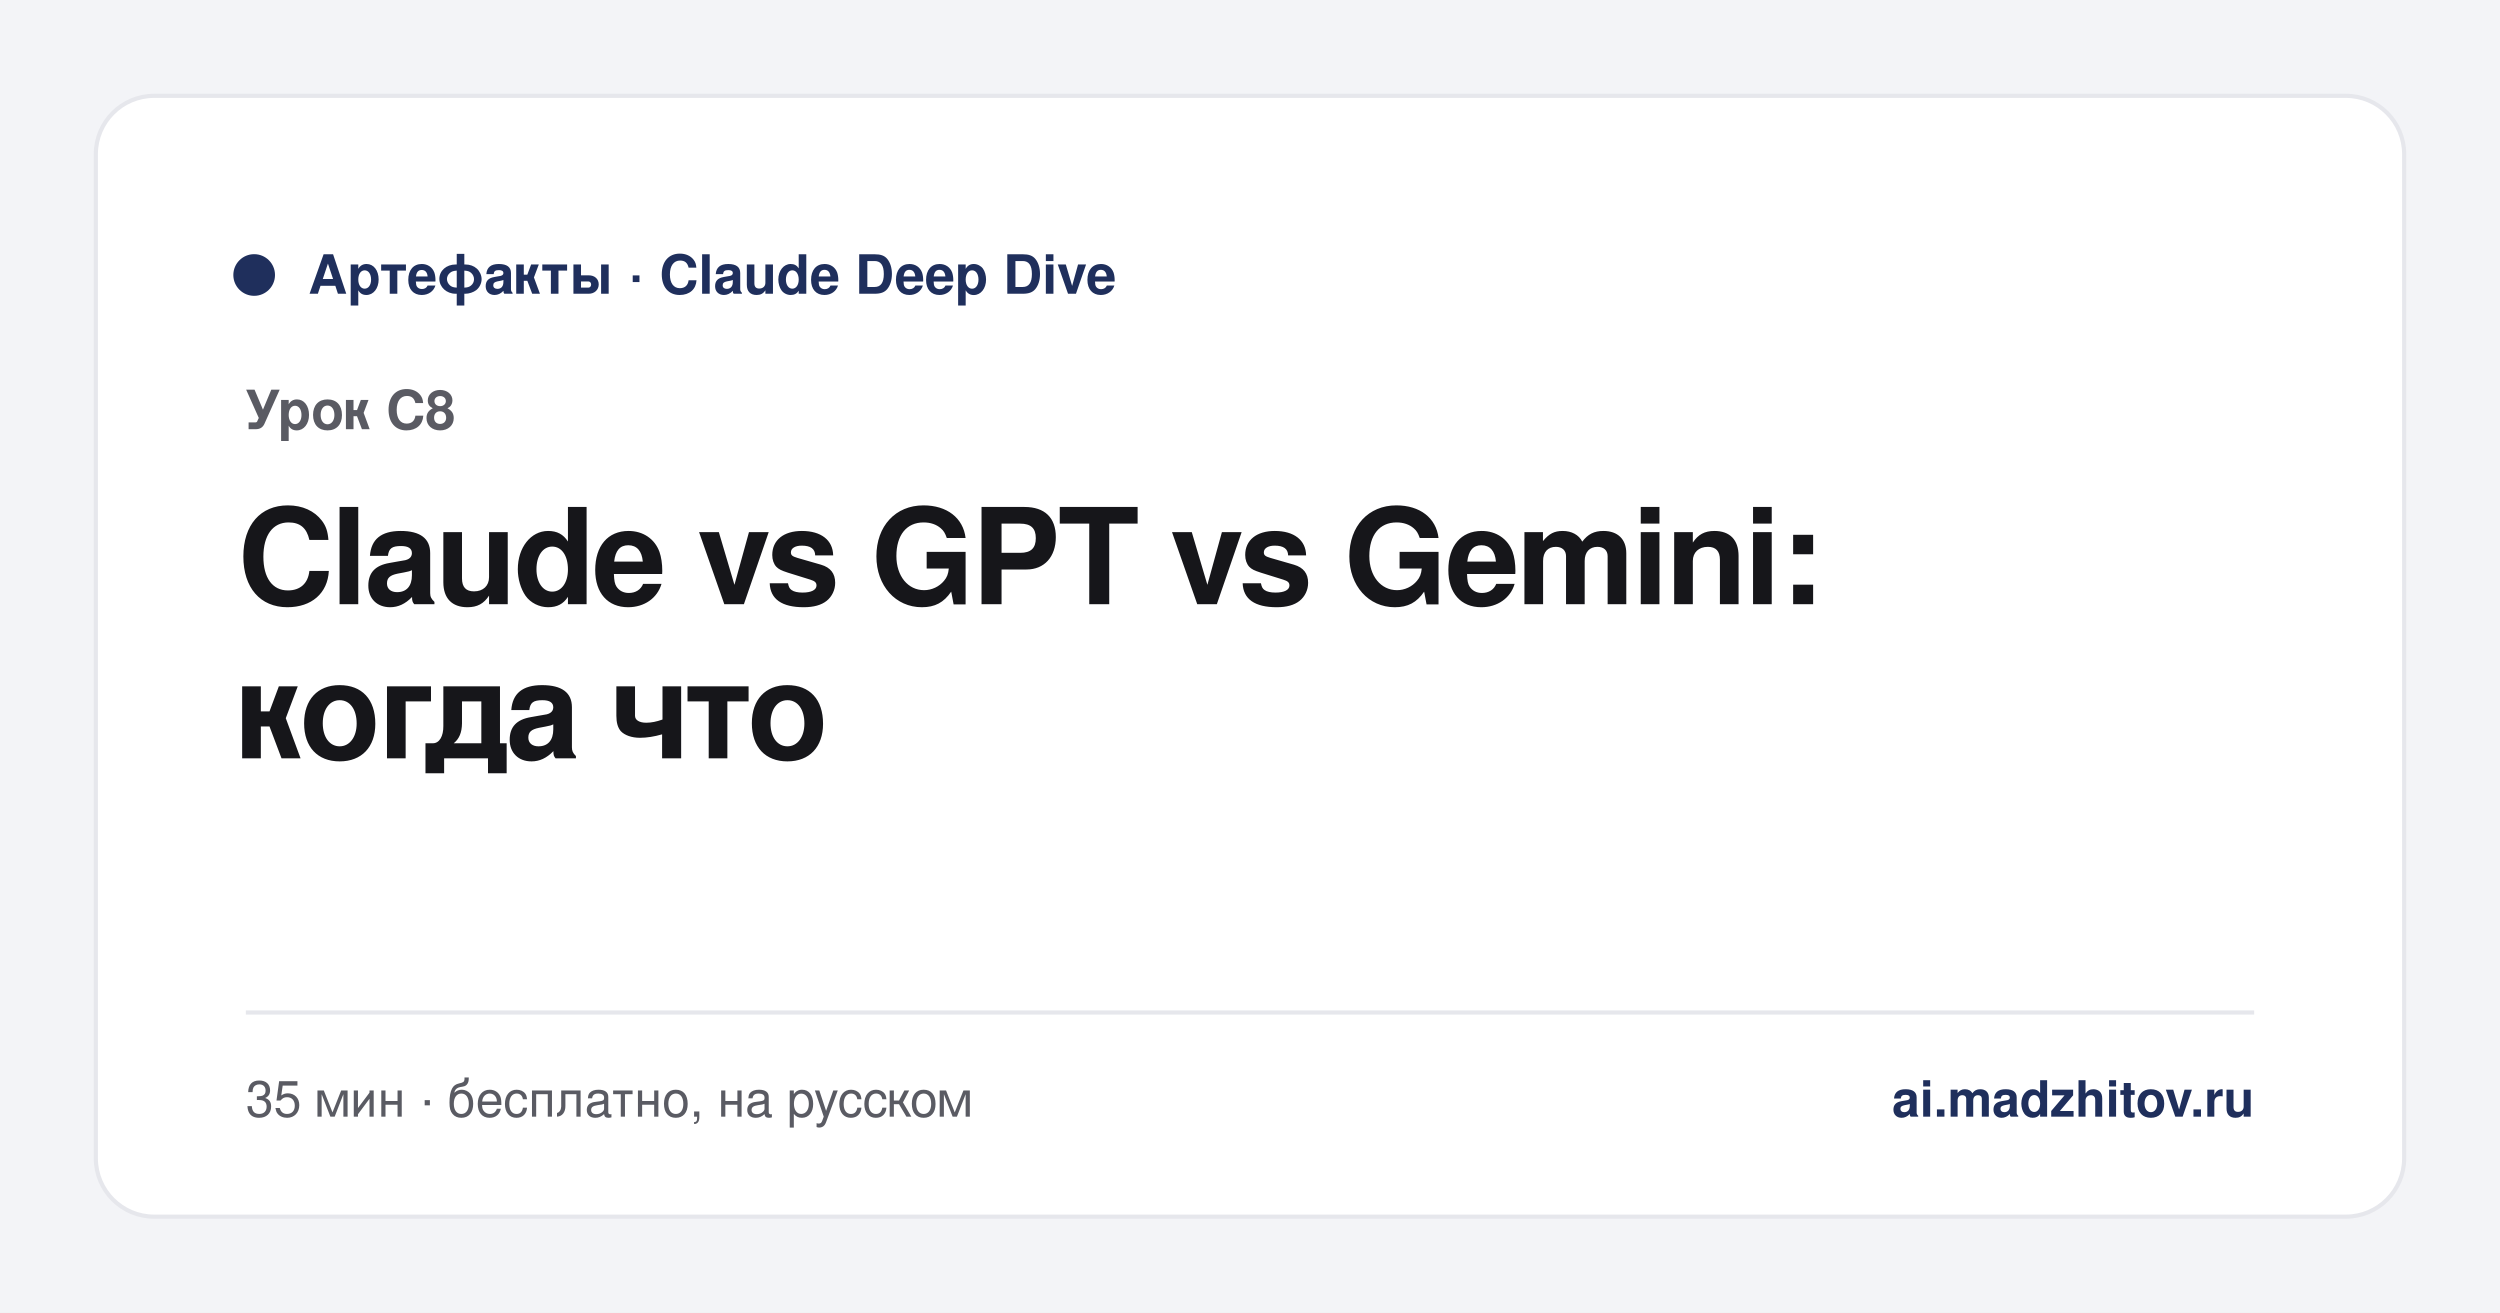
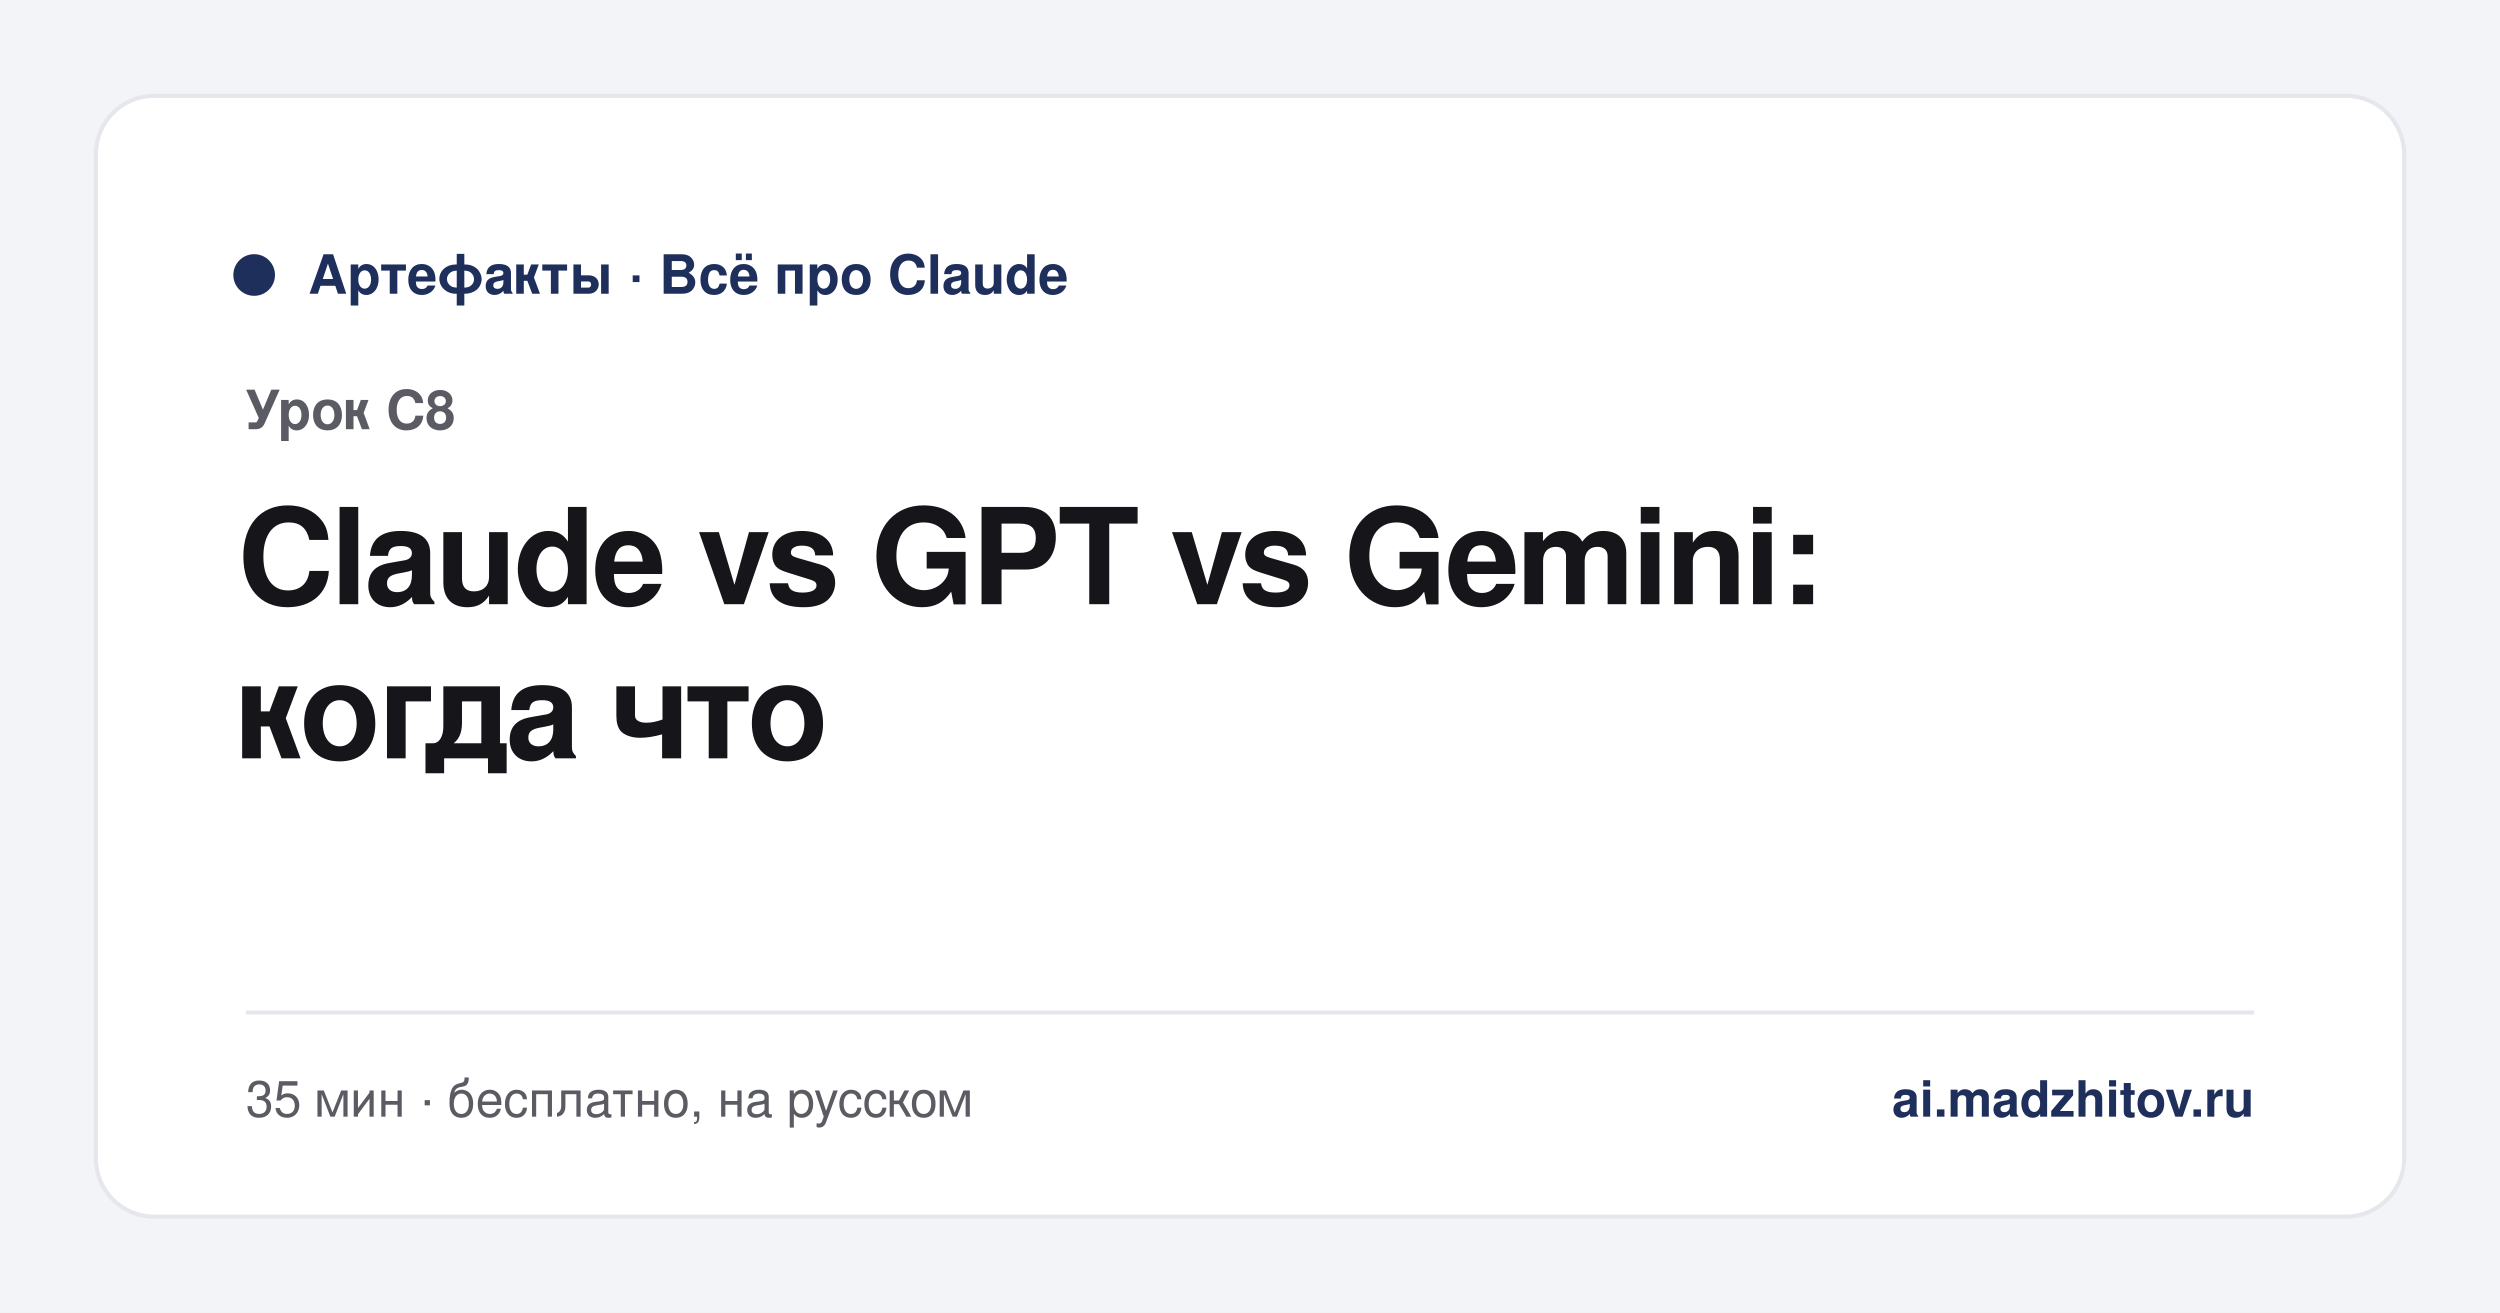
<svg xmlns="http://www.w3.org/2000/svg" width="1200" height="630" viewBox="0 0 1200 630">
  <rect width="1200" height="630" fill="#F3F4F7" />
  <rect x="46" y="46" width="1108" height="538" rx="28" fill="#FFFFFF" stroke="#E6E7EC" stroke-width="2" />
  <circle cx="122" cy="132" r="10" fill="#1F2F5C" />
-   <text x="148" y="141" fill="#1F2F5C" font-family="Helvetica Neue, Helvetica, Arial, sans-serif" font-size="26" font-weight="600">Артефакты · Claude Deep Dive</text>
+   <text x="148" y="141" fill="#1F2F5C" font-family="Helvetica Neue, Helvetica, Arial, sans-serif" font-size="26" font-weight="600">Артефакты · Всё про Claude</text>
  <text x="118" y="206" fill="#5A5B63" font-family="Helvetica Neue, Helvetica, Arial, sans-serif" font-size="26" font-weight="600">Урок C8</text>
  <text x="114" y="290" fill="#16161A" font-family="Helvetica Neue, Helvetica, Arial, sans-serif" font-weight="700" font-size="64" letter-spacing="-1.5">Claude vs GPT vs Gemini:</text>
  <text x="114" y="364" fill="#16161A" font-family="Helvetica Neue, Helvetica, Arial, sans-serif" font-weight="700" font-size="64" letter-spacing="-1.5">когда что</text>
  <line x1="118" y1="486" x2="1082" y2="486" stroke="#E6E7EC" stroke-width="2" />
  <text x="118" y="536" fill="#5A5B63" font-family="Helvetica Neue, Helvetica, Arial, sans-serif" font-size="24">35 мин · бесплатно, на русском</text>
  <text x="1082" y="536" fill="#1F2F5C" font-family="Helvetica Neue, Helvetica, Arial, sans-serif" font-size="24" font-weight="600" text-anchor="end">ai.madzhitov.ru</text>
</svg>
